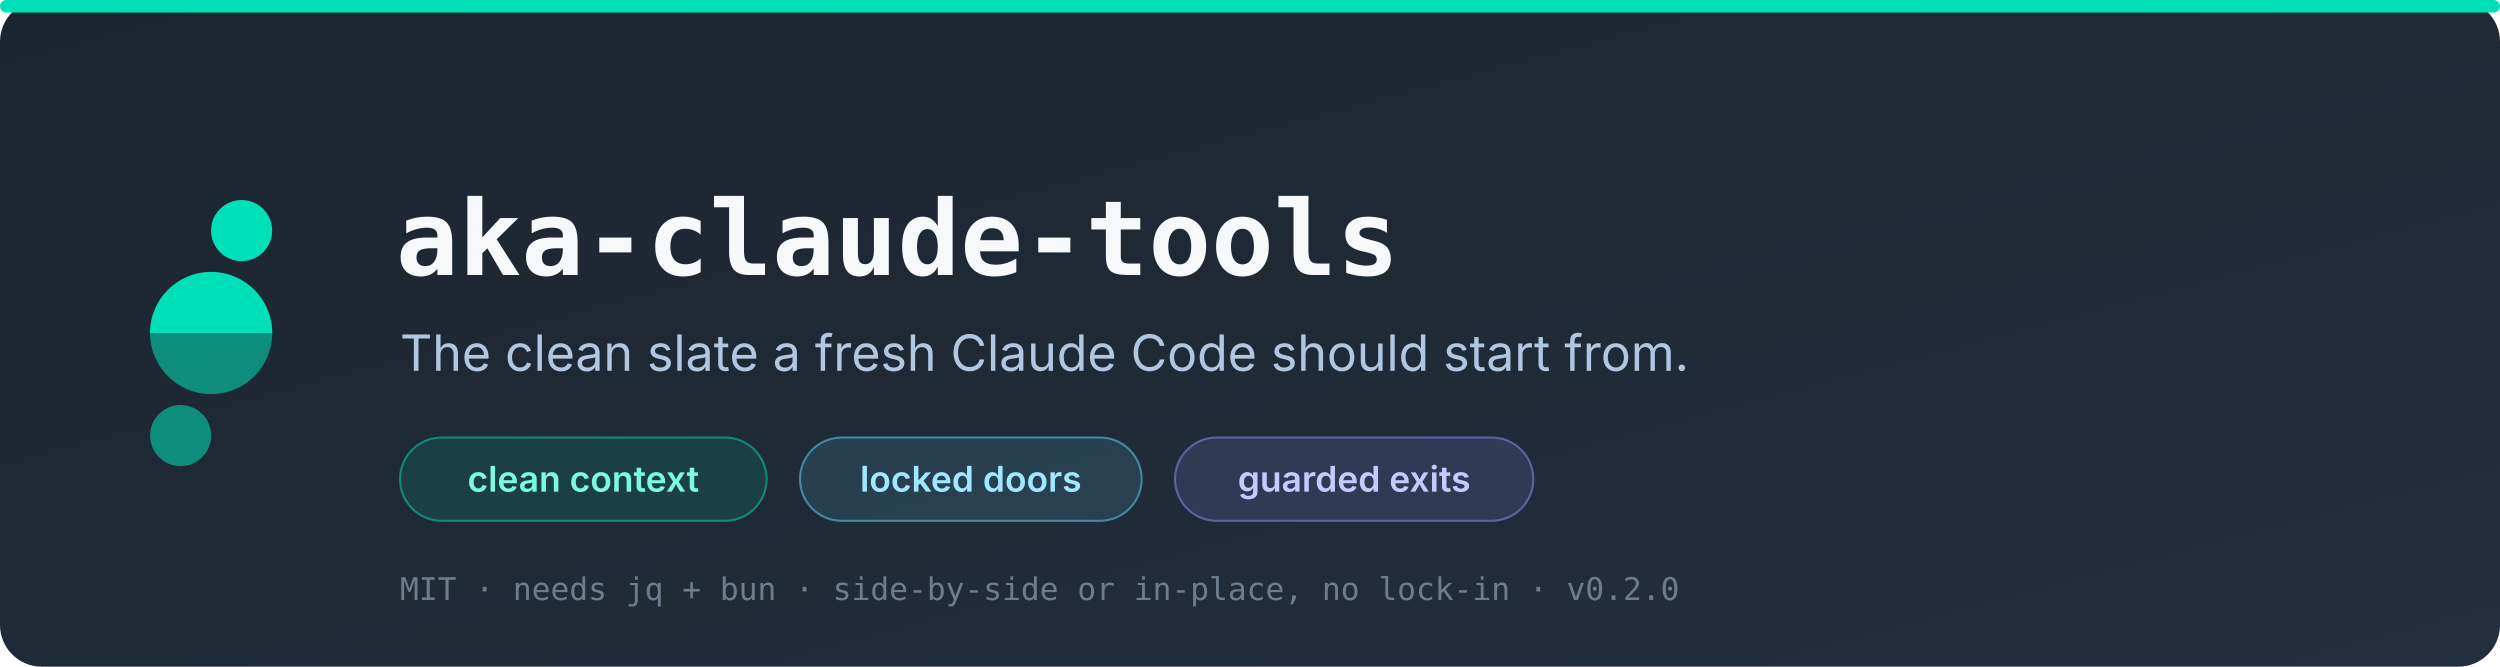
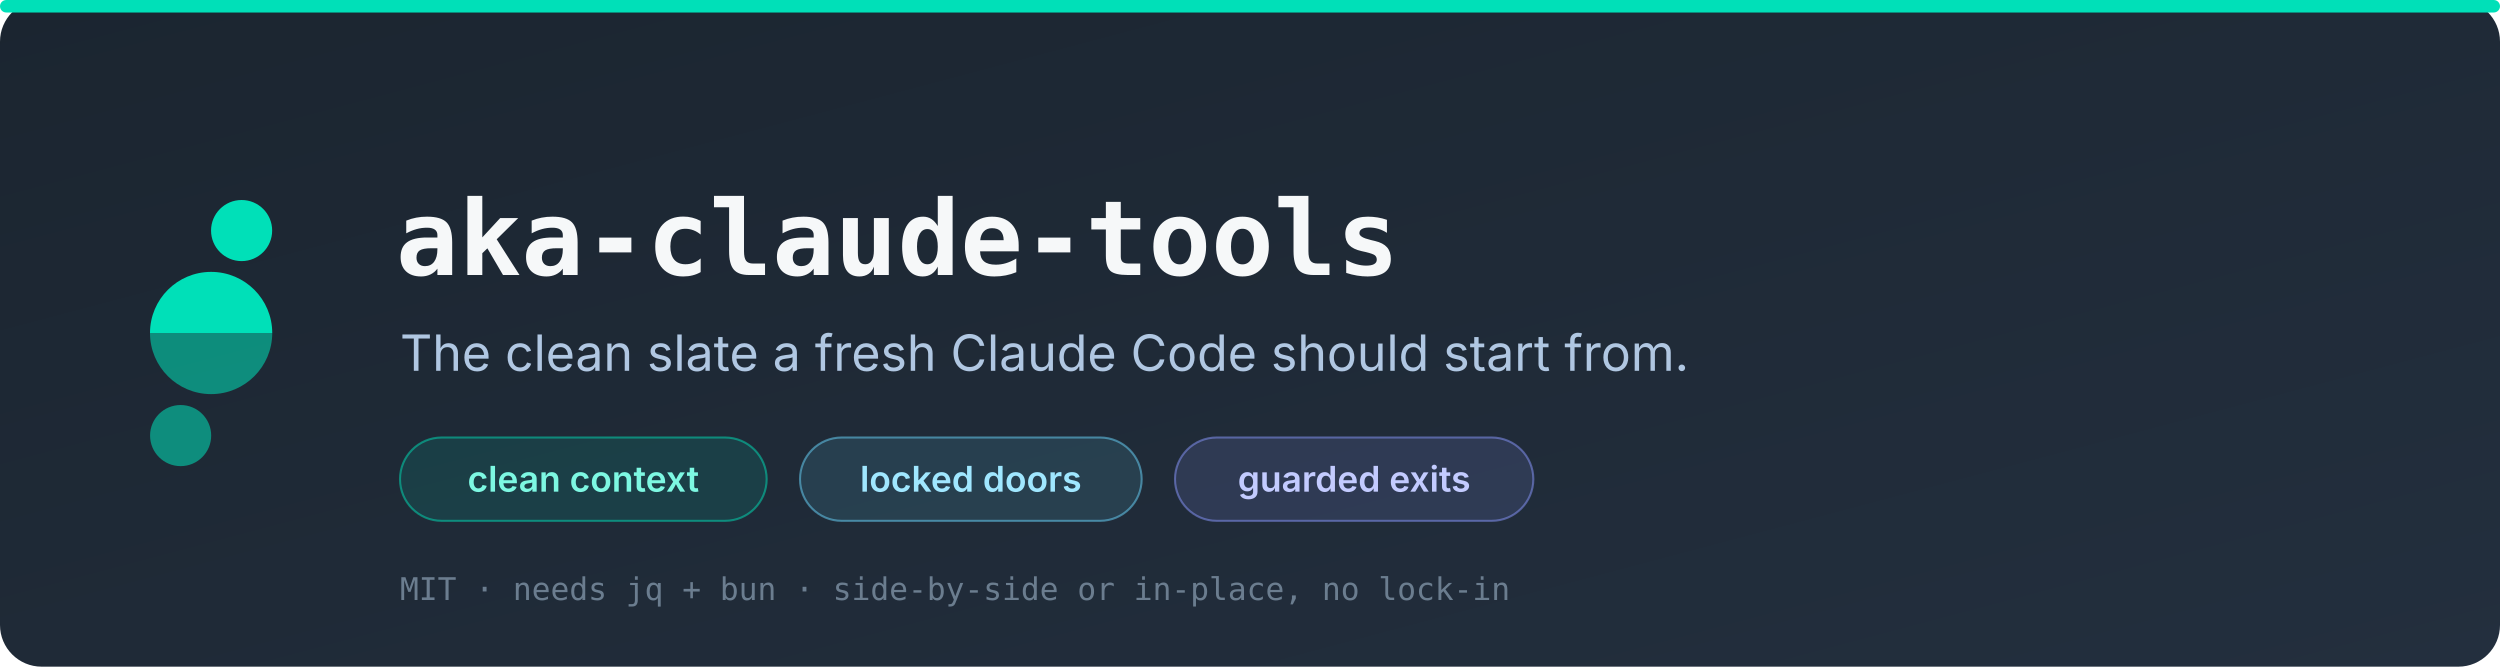
<svg xmlns="http://www.w3.org/2000/svg" viewBox="0 0 1200 320" font-family="system-ui, -apple-system, 'Segoe UI', sans-serif">
  <defs>
    <linearGradient id="bg" x1="0" y1="0" x2="1" y2="1">
      <stop offset="0" stop-color="#1B2530" />
      <stop offset="1" stop-color="#232F3E" />
    </linearGradient>
  </defs>
  <rect width="1200" height="320" rx="20" fill="url(#bg)" />
  <rect width="1200" height="6" rx="3" fill="#00E0B8" />
  <g transform="translate(72,96) scale(0.72)" fill="#00E0B8">
    <circle cx="61.07" cy="20.37" r="20.37" />
    <path d="M0 88.666 A40.746 40.746 0 0 1 81.492 88.666 Z" />
    <path d="M81.492 88.666 A40.746 40.746 0 0 1 0 88.666 Z" fill-opacity="0.55" />
    <circle cx="20.42" cy="157.05" r="20.37" fill-opacity="0.55" />
  </g>
  <text x="190" y="132" font-family="ui-monospace, 'Geist Mono', monospace" font-size="50" font-weight="700" fill="#F6F8F9">aka-claude-tools</text>
  <text x="192" y="178" font-size="24" font-weight="400" fill="#B0C7E2">The clean slate a fresh Claude Code should start from.</text>
  <g font-size="17" font-weight="600">
    <g transform="translate(192,210)">
      <rect width="176" height="40" rx="20" fill="#00E0B8" fill-opacity="0.12" stroke="#00E0B8" stroke-opacity="0.5" />
      <text x="88" y="26" text-anchor="middle" fill="#7DF8E2">clean context</text>
    </g>
    <g transform="translate(384,210)">
      <rect width="164" height="40" rx="20" fill="#6AD9FF" fill-opacity="0.12" stroke="#6AD9FF" stroke-opacity="0.5" />
      <text x="82" y="26" text-anchor="middle" fill="#A0E7FF">locked doors</text>
    </g>
    <g transform="translate(564,210)">
      <rect width="172" height="40" rx="20" fill="#8A98FF" fill-opacity="0.14" stroke="#8A98FF" stroke-opacity="0.5" />
      <text x="86" y="26" text-anchor="middle" fill="#C3CBFF">guarded exits</text>
    </g>
  </g>
-   <text x="192" y="288" font-family="ui-monospace, 'Geist Mono', monospace" font-size="15" fill="#6B7D8F">MIT  ·  needs jq + bun  ·  side-by-side or in-place, no lock-in  ·  v0.2.0</text>
+   <text x="192" y="288" font-family="ui-monospace, 'Geist Mono', monospace" font-size="15" fill="#6B7D8F">MIT  ·  needs jq + bun  ·  side-by-side or in-place, no lock-in</text>
</svg>
